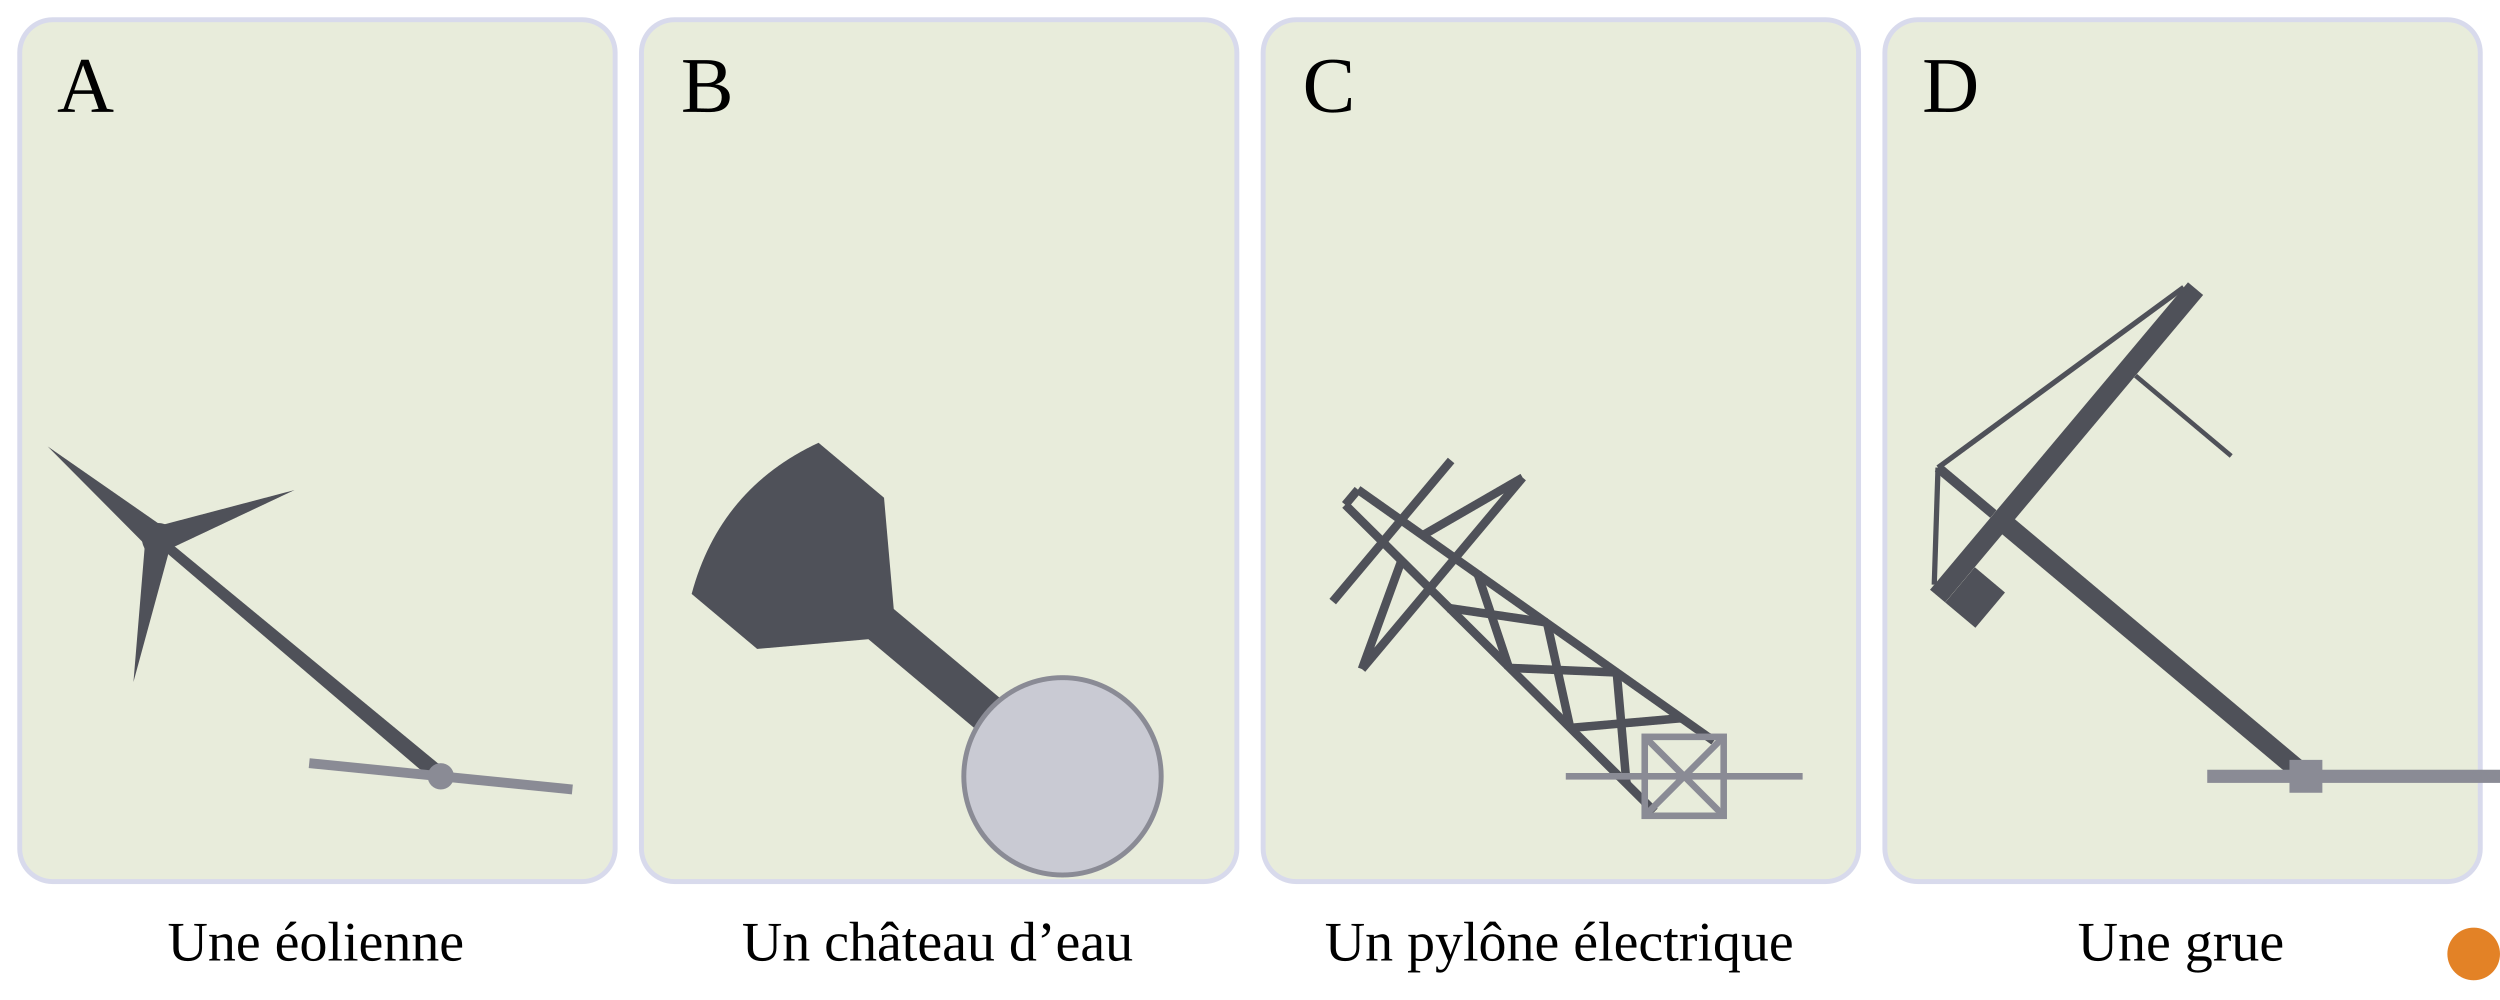
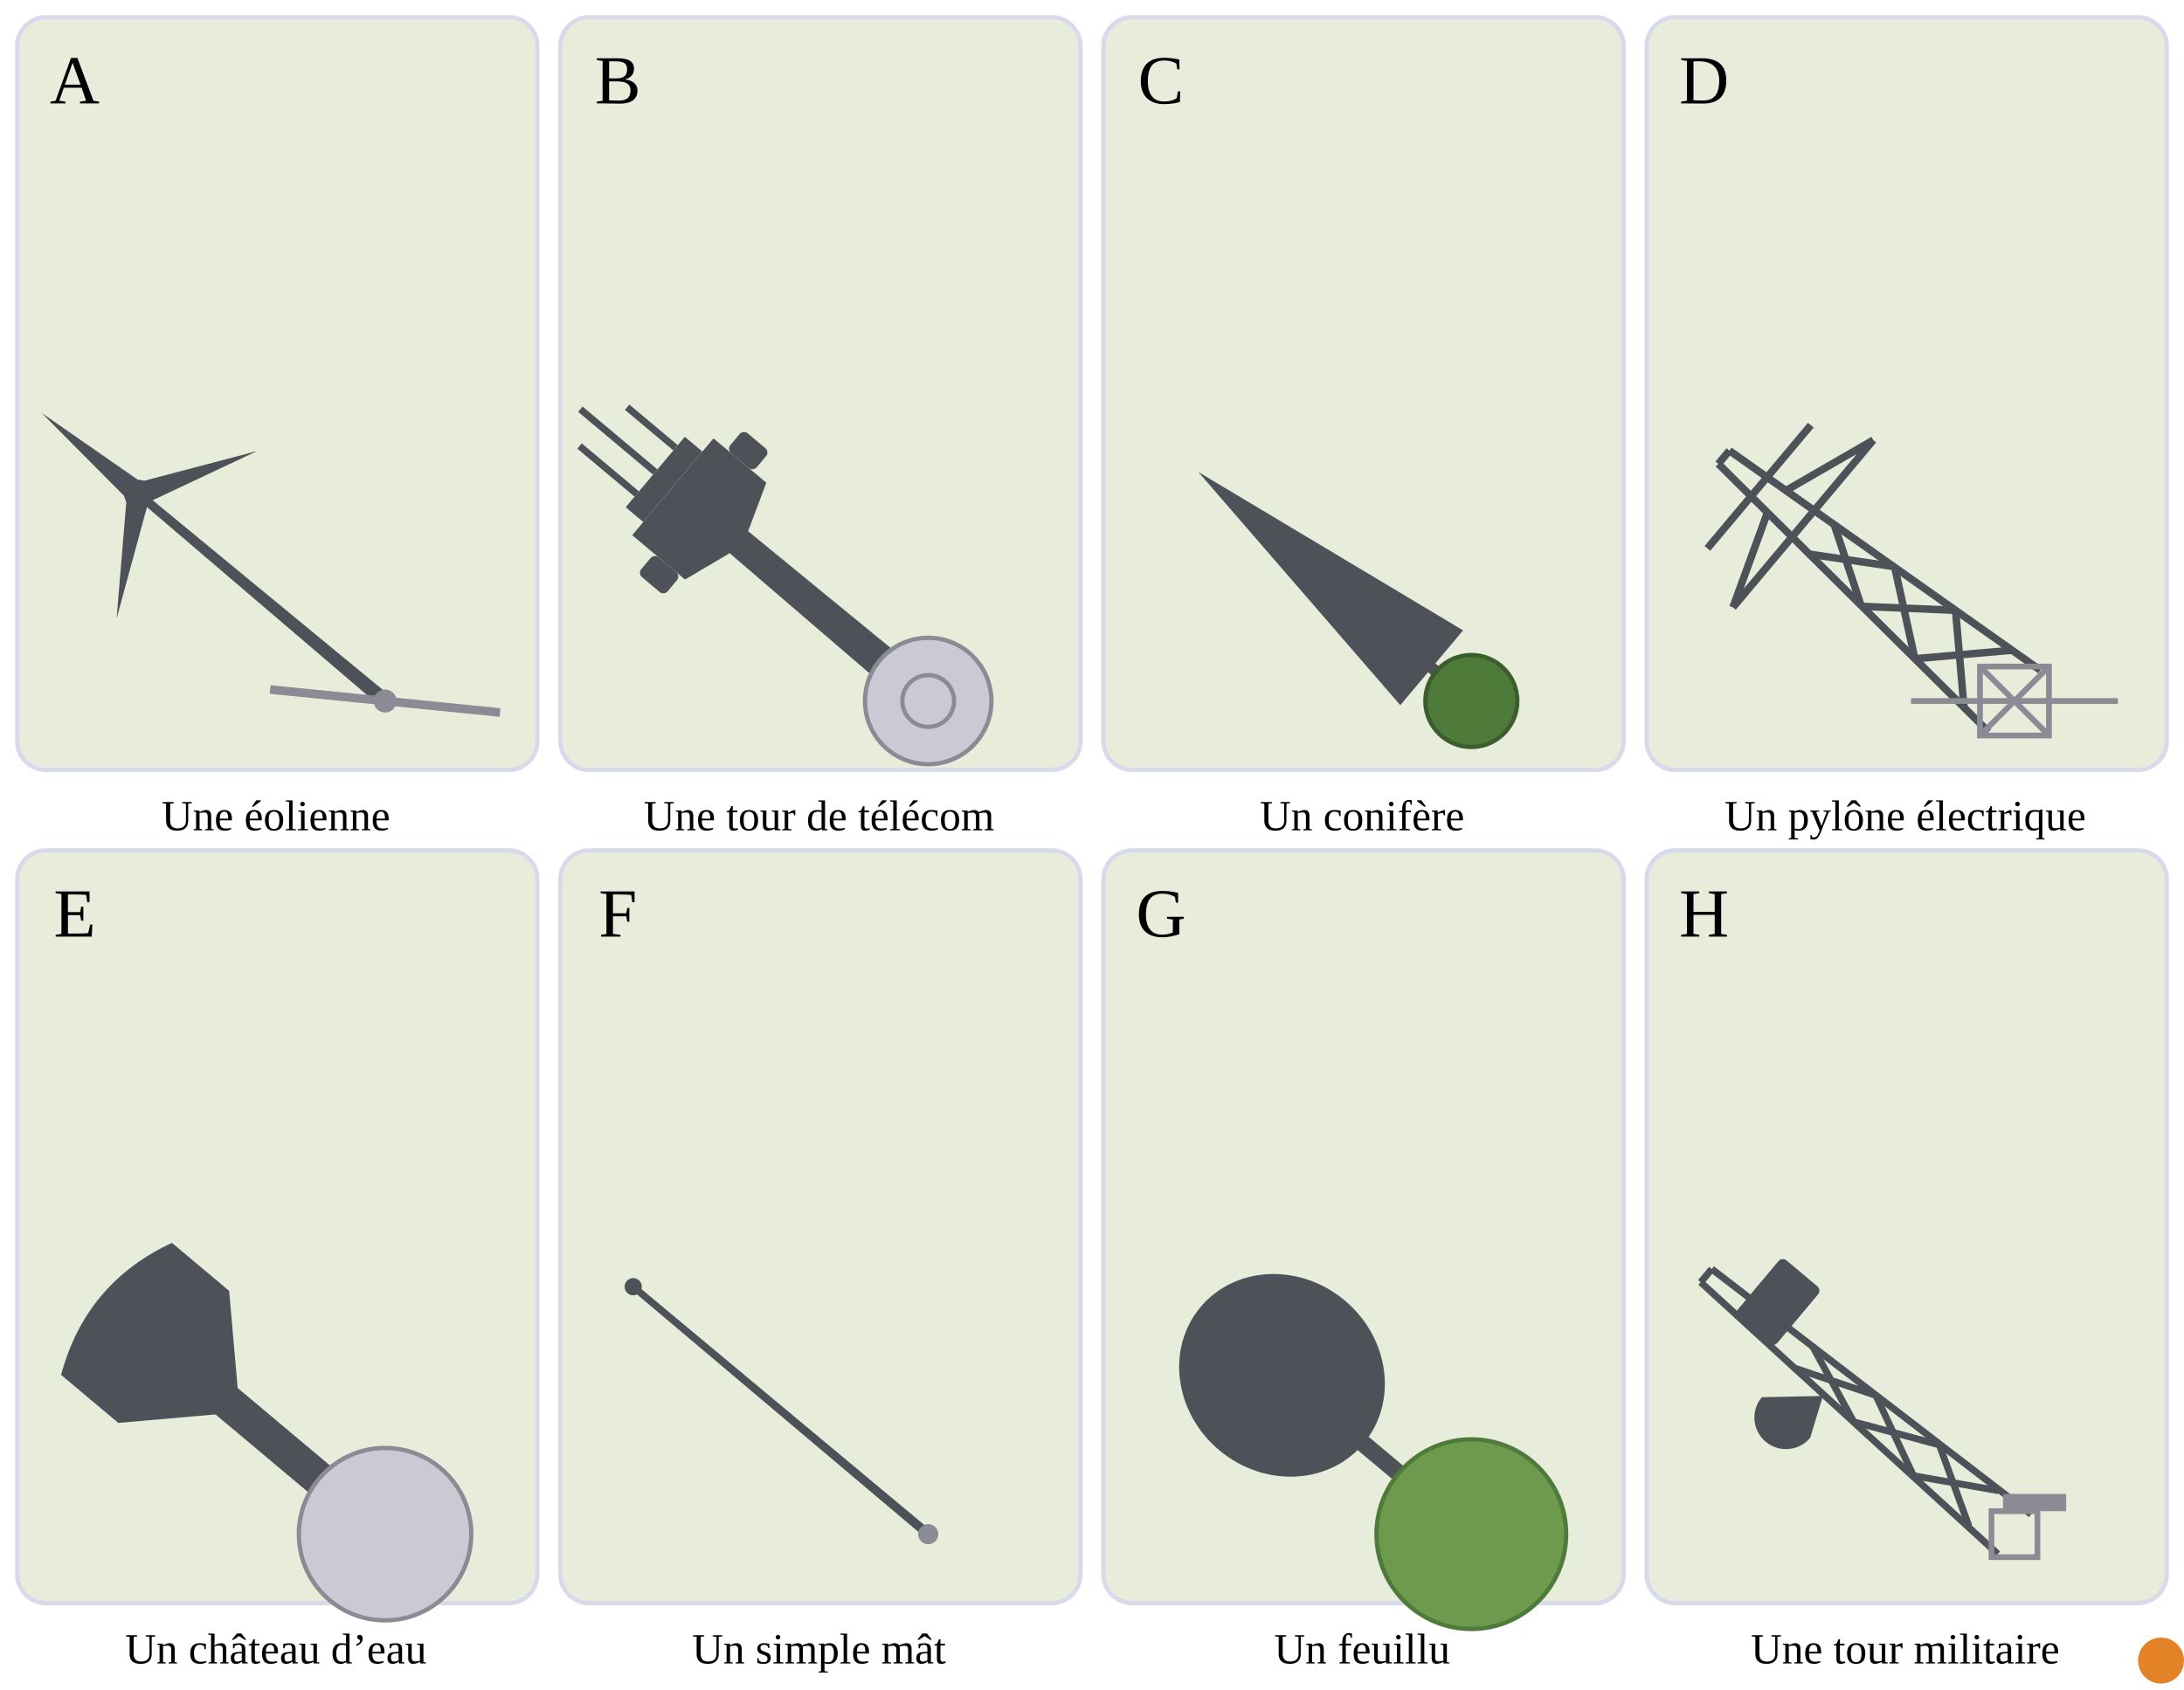
- <svg xmlns="http://www.w3.org/2000/svg" viewBox="0 0 760 304" role="img" aria-label="Quatre ombres portées, vues d’avion">
+ <svg xmlns="http://www.w3.org/2000/svg" viewBox="0 0 760 588" role="img" aria-label="Huit ombres portées, vues d’avion">
  <rect x="6" y="6" width="181" height="262" rx="10" fill="#E8ECDB" stroke="#D8DAEC" stroke-width="1.5" />
-   <text class="s-titre" x="26" y="34" text-anchor="middle" style="font-size:24px">A</text>
-   <g transform="translate(134 236) rotate(-50)" fill="#3B3C47" color="#3B3C47" opacity="0.88">
+   <text class="s-titre" x="26" y="36" text-anchor="middle" style="font-size:24px">A</text>
+   <g transform="translate(134 244) rotate(-50)" fill="#3B3C47" color="#3B3C47" opacity="0.88">
    <path d="M-2.5 0 L-1.5 -112 L1.5 -112 L2.5 0 Z" />
    <path d="M4.0 -112.0 L0.0 -156.0 L-4.0 -112.0 Z" />
    <path d="M-2.0 -115.5 L-38.1 -90.0 L2.0 -108.5 Z" />
    <path d="M-2.0 -108.5 L38.1 -90.0 L2.0 -115.5 Z" />
    <circle cx="0" cy="-112" r="5" />
  </g>
-   <g transform="translate(134 236)">
+   <g transform="translate(134 244)">
    <path d="M-40 -4 L40 4" stroke="#8A8B95" stroke-width="3" />
    <circle r="4" fill="#8A8B95" />
  </g>
  <g class="s-apparait">
-     <text class="s-orange" x="96" y="292" text-anchor="middle" style="font-size:17px">Une éolienne</text>
+     <text class="s-orange" x="96" y="289" text-anchor="middle" style="font-size:15px">Une éolienne</text>
  </g>
  <rect x="195" y="6" width="181" height="262" rx="10" fill="#E8ECDB" stroke="#D8DAEC" stroke-width="1.5" />
-   <text class="s-titre" x="215" y="34" text-anchor="middle" style="font-size:24px">B</text>
-   <g transform="translate(323 236) rotate(-50)" fill="#3B3C47" color="#3B3C47" opacity="0.88">
-     <path d="M-6 0 L-6 -72 L-30 -96 L-30 -122 Q0 -136 30 -122 L30 -96 L6 -72 L6 0 Z" />
+   <text class="s-titre" x="215" y="36" text-anchor="middle" style="font-size:24px">B</text>
+   <g transform="translate(323 244) rotate(-50)" fill="#3B3C47" color="#3B3C47" opacity="0.88">
+     <path d="M-6 0 L-5 -86 L-22 -92 L-22 -116 L22 -116 L22 -92 L5 -86 L6 0 Z" />
+     <path d="M-16 -116 L-16 -124 L16 -124 L16 -116 Z" />
+     <path d="M-11.2 -124 L-11.2 -150 L-8.8 -150 L-8.8 -124 Z" />
+     <path d="M-1.2 -124 L-1.2 -158 L1.2 -158 L1.2 -124 Z" />
+     <path d="M9.8 -124 L9.8 -146 L12.2 -146 L12.2 -124 Z" />
+     <rect x="22" y="-110" width="9" height="12" rx="2" />
+     <rect x="-31" y="-106" width="9" height="12" rx="2" />
  </g>
-   <g transform="translate(323 236)">
-     <circle r="30" fill="#C9CAD3" stroke="#8A8B95" stroke-width="1.5" />
+   <g transform="translate(323 244)">
+     <circle r="22" fill="#C9CAD3" stroke="#8A8B95" stroke-width="1.5" />
+     <circle r="9" fill="none" stroke="#8A8B95" stroke-width="1.5" />
  </g>
  <g class="s-apparait">
-     <text class="s-orange" x="285" y="292" text-anchor="middle" style="font-size:17px">Un château d’eau</text>
+     <text class="s-orange" x="285" y="289" text-anchor="middle" style="font-size:15px">Une tour de télécom</text>
  </g>
  <rect x="384" y="6" width="181" height="262" rx="10" fill="#E8ECDB" stroke="#D8DAEC" stroke-width="1.5" />
-   <text class="s-titre" x="404" y="34" text-anchor="middle" style="font-size:24px">C</text>
-   <g transform="translate(512 236) rotate(-50)" fill="#3B3C47" color="#3B3C47" opacity="0.88">
+   <text class="s-titre" x="404" y="36" text-anchor="middle" style="font-size:24px">C</text>
+   <g transform="translate(512 244) rotate(-50)" fill="#3B3C47" color="#3B3C47" opacity="0.88">
+     <path d="M-2 0 L-2 -18 L-17 -18 L0 -124 L17 -18 L2 -18 L2 0 Z" />
+   </g>
+   <g transform="translate(512 244)">
+     <circle r="16" fill="#4E7A3A" stroke="#3B5E2C" stroke-width="1.5" />
+   </g>
+   <g class="s-apparait">
+     <text class="s-orange" x="474" y="289" text-anchor="middle" style="font-size:15px">Un conifère</text>
+   </g>
+   <rect x="573" y="6" width="181" height="262" rx="10" fill="#E8ECDB" stroke="#D8DAEC" stroke-width="1.5" />
+   <text class="s-titre" x="593" y="36" text-anchor="middle" style="font-size:24px">D</text>
+   <g transform="translate(701 244) rotate(-50)" fill="#3B3C47" color="#3B3C47" opacity="0.88">
    <g fill="none" stroke="currentColor" stroke-width="2.6">
      <path d="M-14 0 L-3 -132 M14 0 L3 -132 M-3 -132 L3 -132" />
      <path d="M-13 -12 L11 -36 M13 -12 L-11 -36 M-11 -36 L9 -62 M11 -36 L-9 -62 M-9 -62 L7 -88 M9 -62 L-7 -88" />
      <path d="M-38 -96 L38 -96 M-28 -116 L28 -116 M-38 -96 L-5 -108 M38 -96 L5 -108" />
    </g>
  </g>
-   <g transform="translate(512 236)">
+   <g transform="translate(701 244)">
    <rect x="-12" y="-12" width="24" height="24" fill="none" stroke="#8A8B95" stroke-width="2" />
    <path d="M-12 -12 L12 12 M12 -12 L-12 12 M-36 0 L36 0" stroke="#8A8B95" stroke-width="2" />
  </g>
  <g class="s-apparait">
-     <text class="s-orange" x="474" y="292" text-anchor="middle" style="font-size:17px">Un pylône électrique</text>
+     <text class="s-orange" x="663" y="289" text-anchor="middle" style="font-size:15px">Un pylône électrique</text>
  </g>
-   <rect x="573" y="6" width="181" height="262" rx="10" fill="#E8ECDB" stroke="#D8DAEC" stroke-width="1.5" />
-   <text class="s-titre" x="593" y="34" text-anchor="middle" style="font-size:24px">D</text>
-   <g transform="translate(701 236) rotate(-50)" fill="#3B3C47" color="#3B3C47" opacity="0.88">
-     <path d="M-3 0 L-3 -122 L3 -122 L3 0 Z" />
-     <path d="M-30 -118 L92 -118 L92 -124 L-30 -124 Z" />
-     <rect x="-30" y="-118" width="14" height="12" />
-     <path d="M0 -146 L-28 -124 M0 -146 L90 -124" fill="none" stroke="currentColor" stroke-width="1.6" />
-     <path d="M-1.5 -146 L-1.5 -124 L1.5 -124 L1.5 -146 Z" />
-     <path d="M60 -118 L60 -80" fill="none" stroke="currentColor" stroke-width="1.4" />
+   <rect x="6" y="296" width="181" height="262" rx="10" fill="#E8ECDB" stroke="#D8DAEC" stroke-width="1.5" />
+   <text class="s-titre" x="26" y="326" text-anchor="middle" style="font-size:24px">E</text>
+   <g transform="translate(134 534) rotate(-50)" fill="#3B3C47" color="#3B3C47" opacity="0.88">
+     <path d="M-6 0 L-6 -72 L-30 -96 L-30 -122 Q0 -136 30 -122 L30 -96 L6 -72 L6 0 Z" />
  </g>
-   <g transform="translate(701 236)">
-     <path d="M-30 0 L92 0" stroke="#8A8B95" stroke-width="4" />
-     <rect x="-5" y="-5" width="10" height="10" fill="#8A8B95" />
+   <g transform="translate(134 534)">
+     <circle r="30" fill="#C9CAD3" stroke="#8A8B95" stroke-width="1.5" />
  </g>
  <g class="s-apparait">
-     <text class="s-orange" x="663" y="292" text-anchor="middle" style="font-size:17px">Une grue</text>
+     <text class="s-orange" x="96" y="579" text-anchor="middle" style="font-size:15px">Un château d’eau</text>
  </g>
-   <circle cx="752" cy="290" r="8" fill="#E38226" />
+   <rect x="195" y="296" width="181" height="262" rx="10" fill="#E8ECDB" stroke="#D8DAEC" stroke-width="1.5" />
+   <text class="s-titre" x="215" y="326" text-anchor="middle" style="font-size:24px">F</text>
+   <g transform="translate(323 534) rotate(-50)" fill="#3B3C47" color="#3B3C47" opacity="0.88">
+     <path d="M-1.6 0 L-1.2 -132 L1.2 -132 L1.6 0 Z" />
+     <circle cx="0" cy="-134" r="3" />
+   </g>
+   <g transform="translate(323 534)">
+     <circle r="3.5" fill="#8A8B95" />
+   </g>
+   <g class="s-apparait">
+     <text class="s-orange" x="285" y="579" text-anchor="middle" style="font-size:15px">Un simple mât</text>
+   </g>
+   <rect x="384" y="296" width="181" height="262" rx="10" fill="#E8ECDB" stroke="#D8DAEC" stroke-width="1.5" />
+   <text class="s-titre" x="404" y="326" text-anchor="middle" style="font-size:24px">G</text>
+   <g transform="translate(512 534) rotate(-50)" fill="#3B3C47" color="#3B3C47" opacity="0.88">
+     <path d="M-3 0 L-3 -52 L3 -52 L3 0 Z" />
+     <ellipse cx="0" cy="-86" rx="34" ry="37" />
+   </g>
+   <g transform="translate(512 534)">
+     <circle r="33" fill="#6E9A4E" stroke="#4E7A3A" stroke-width="1.5" />
+   </g>
+   <g class="s-apparait">
+     <text class="s-orange" x="474" y="579" text-anchor="middle" style="font-size:15px">Un feuillu</text>
+   </g>
+   <rect x="573" y="296" width="181" height="262" rx="10" fill="#E8ECDB" stroke="#D8DAEC" stroke-width="1.5" />
+   <text class="s-titre" x="593" y="326" text-anchor="middle" style="font-size:24px">H</text>
+   <g transform="translate(701 534) rotate(-50)" fill="#3B3C47" color="#3B3C47" opacity="0.88">
+     <g fill="none" stroke="currentColor" stroke-width="2.4">
+       <path d="M-9 0 L-3 -140 M9 0 L3 -140 M-3 -140 L3 -140" />
+       <path d="M-8 -14 L7 -40 M8 -14 L-7 -40 M-7 -40 L6 -68 M7 -40 L-6 -68 M-6 -68 L5 -96 M6 -68 L-5 -96" />
+     </g>
+     <rect x="-4" y="-124" width="26" height="18" rx="2" />
+     <path d="M-6 -82 L-20 -76 A11 11 0 0 1 -20 -98 Z" />
+   </g>
+   <g transform="translate(701 534)">
+     <rect x="-8" y="-8" width="16" height="16" fill="none" stroke="#8A8B95" stroke-width="2" />
+     <rect x="-4" y="-14" width="22" height="6" fill="#8A8B95" />
+   </g>
+   <g class="s-apparait">
+     <text class="s-orange" x="663" y="579" text-anchor="middle" style="font-size:15px">Une tour militaire</text>
+   </g>
+   <circle cx="752" cy="578" r="8" fill="#E38226" />
</svg>
